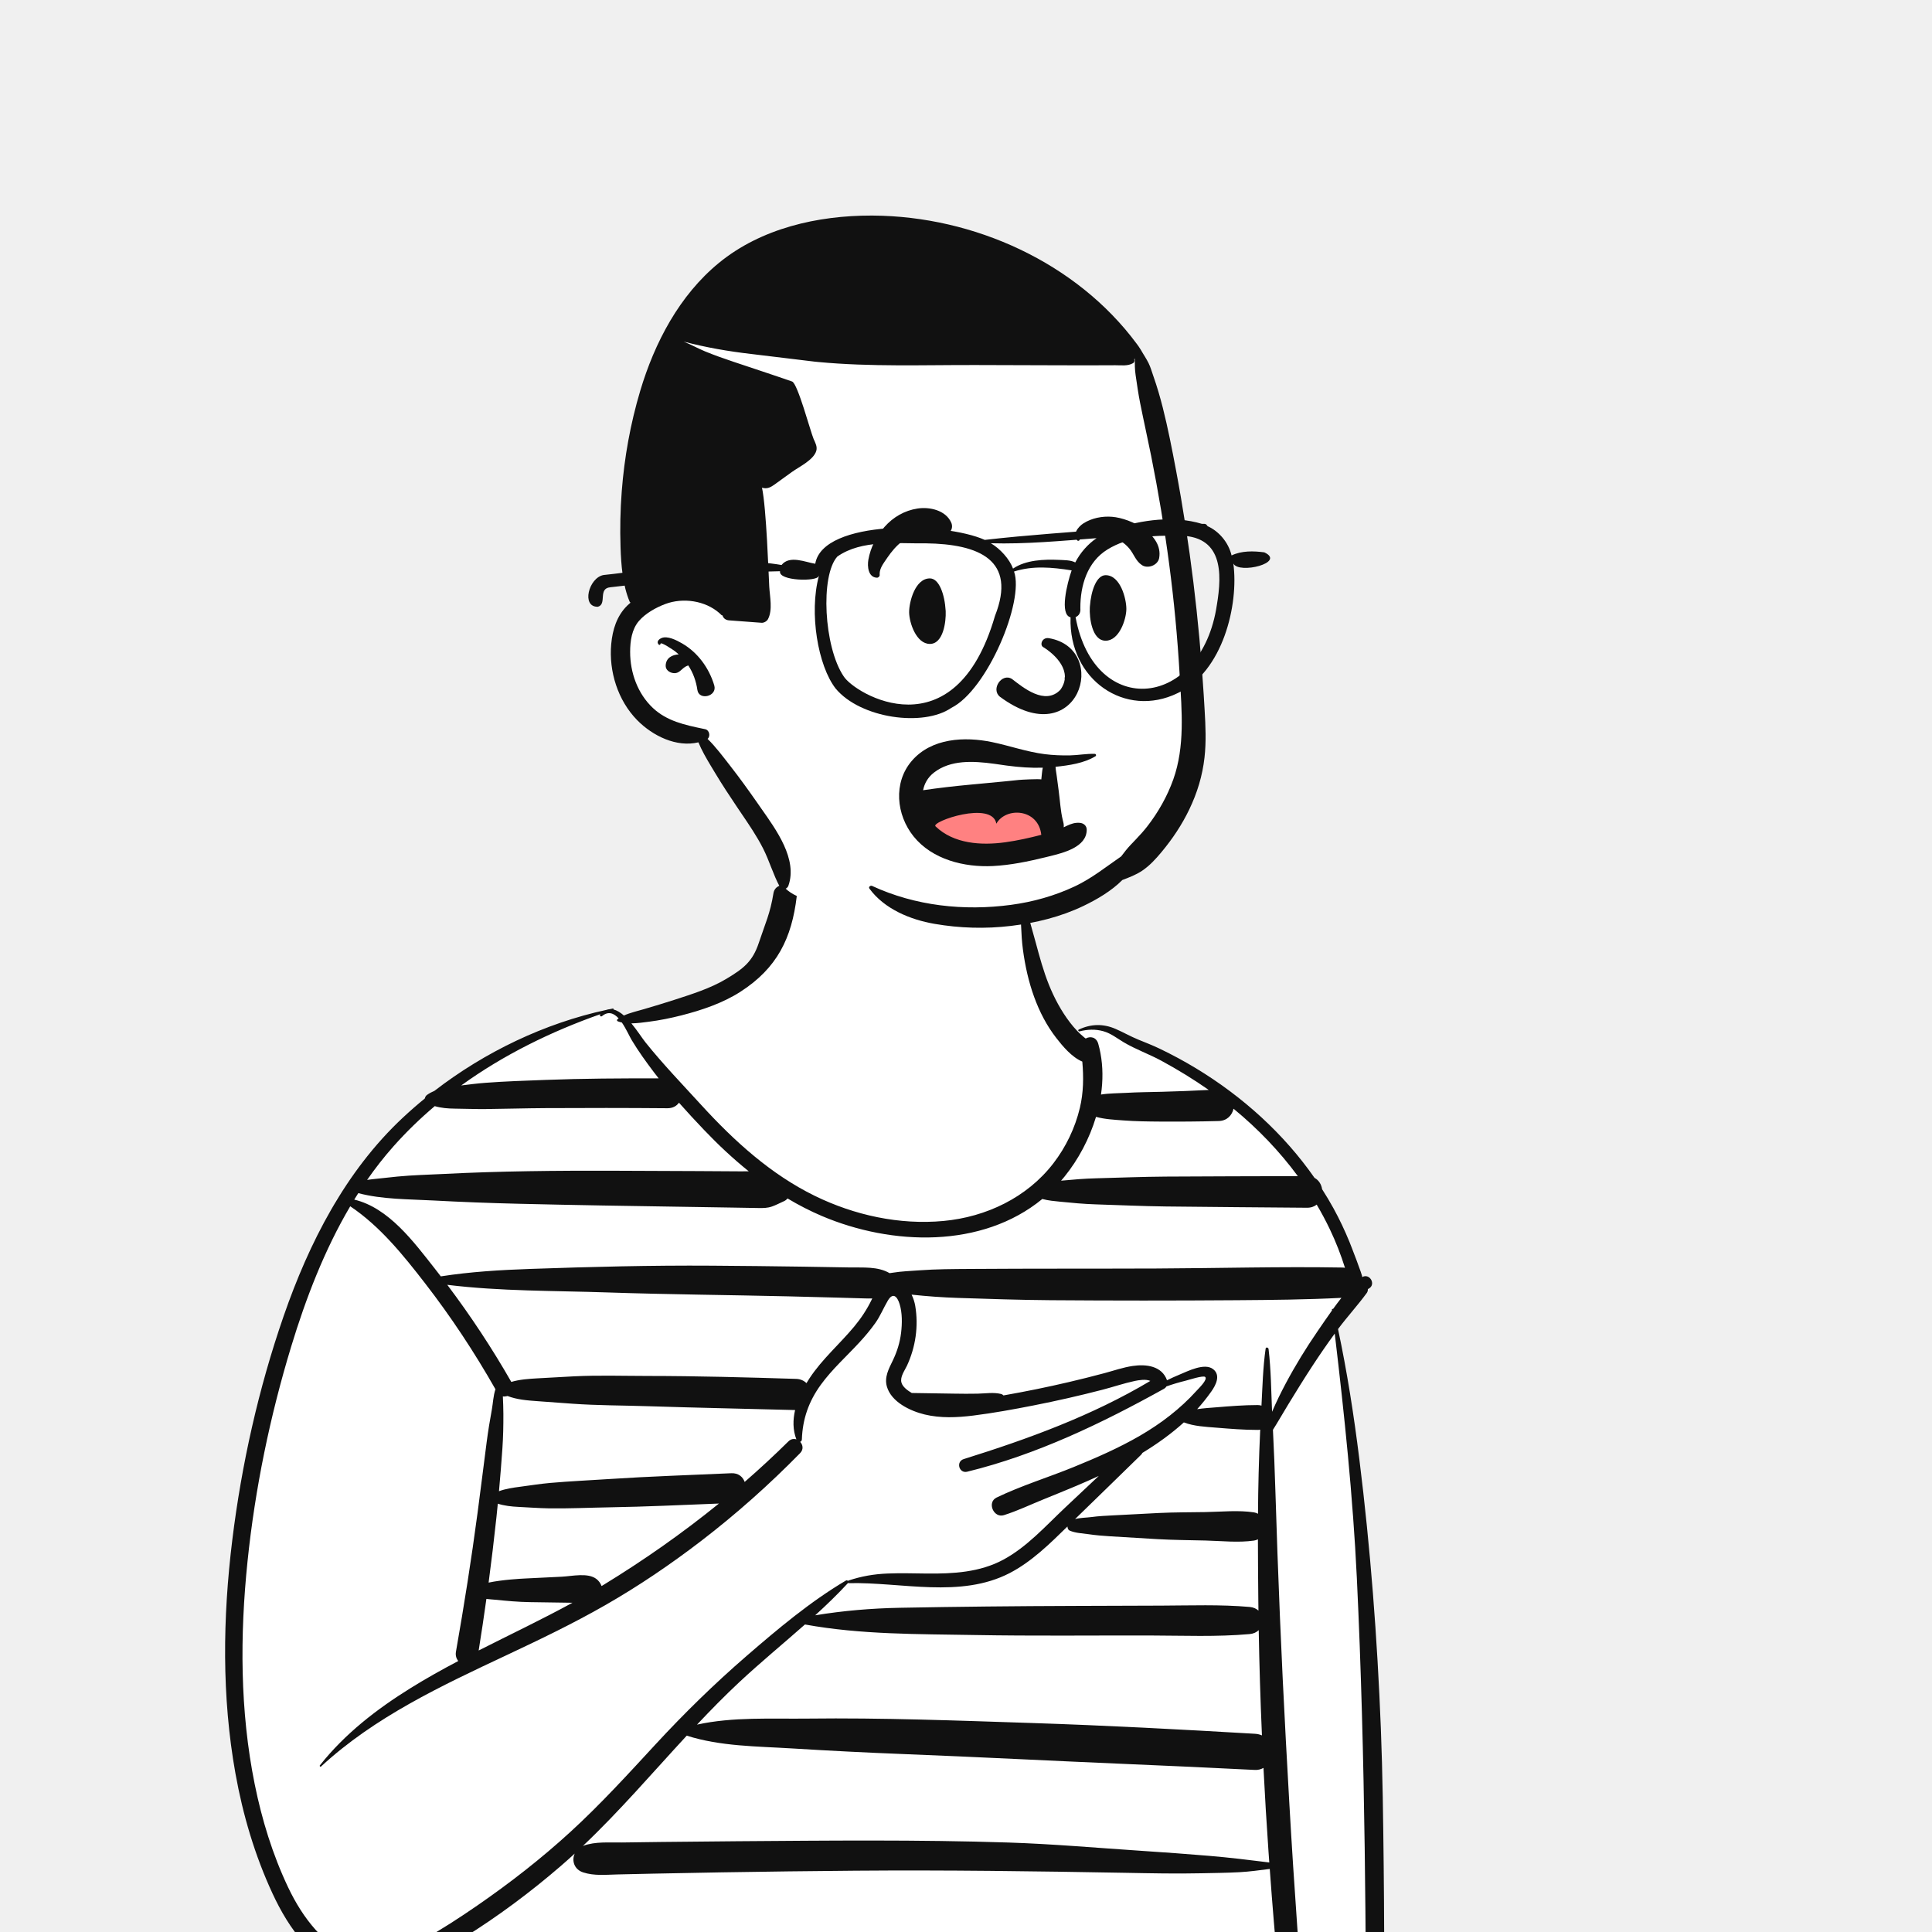
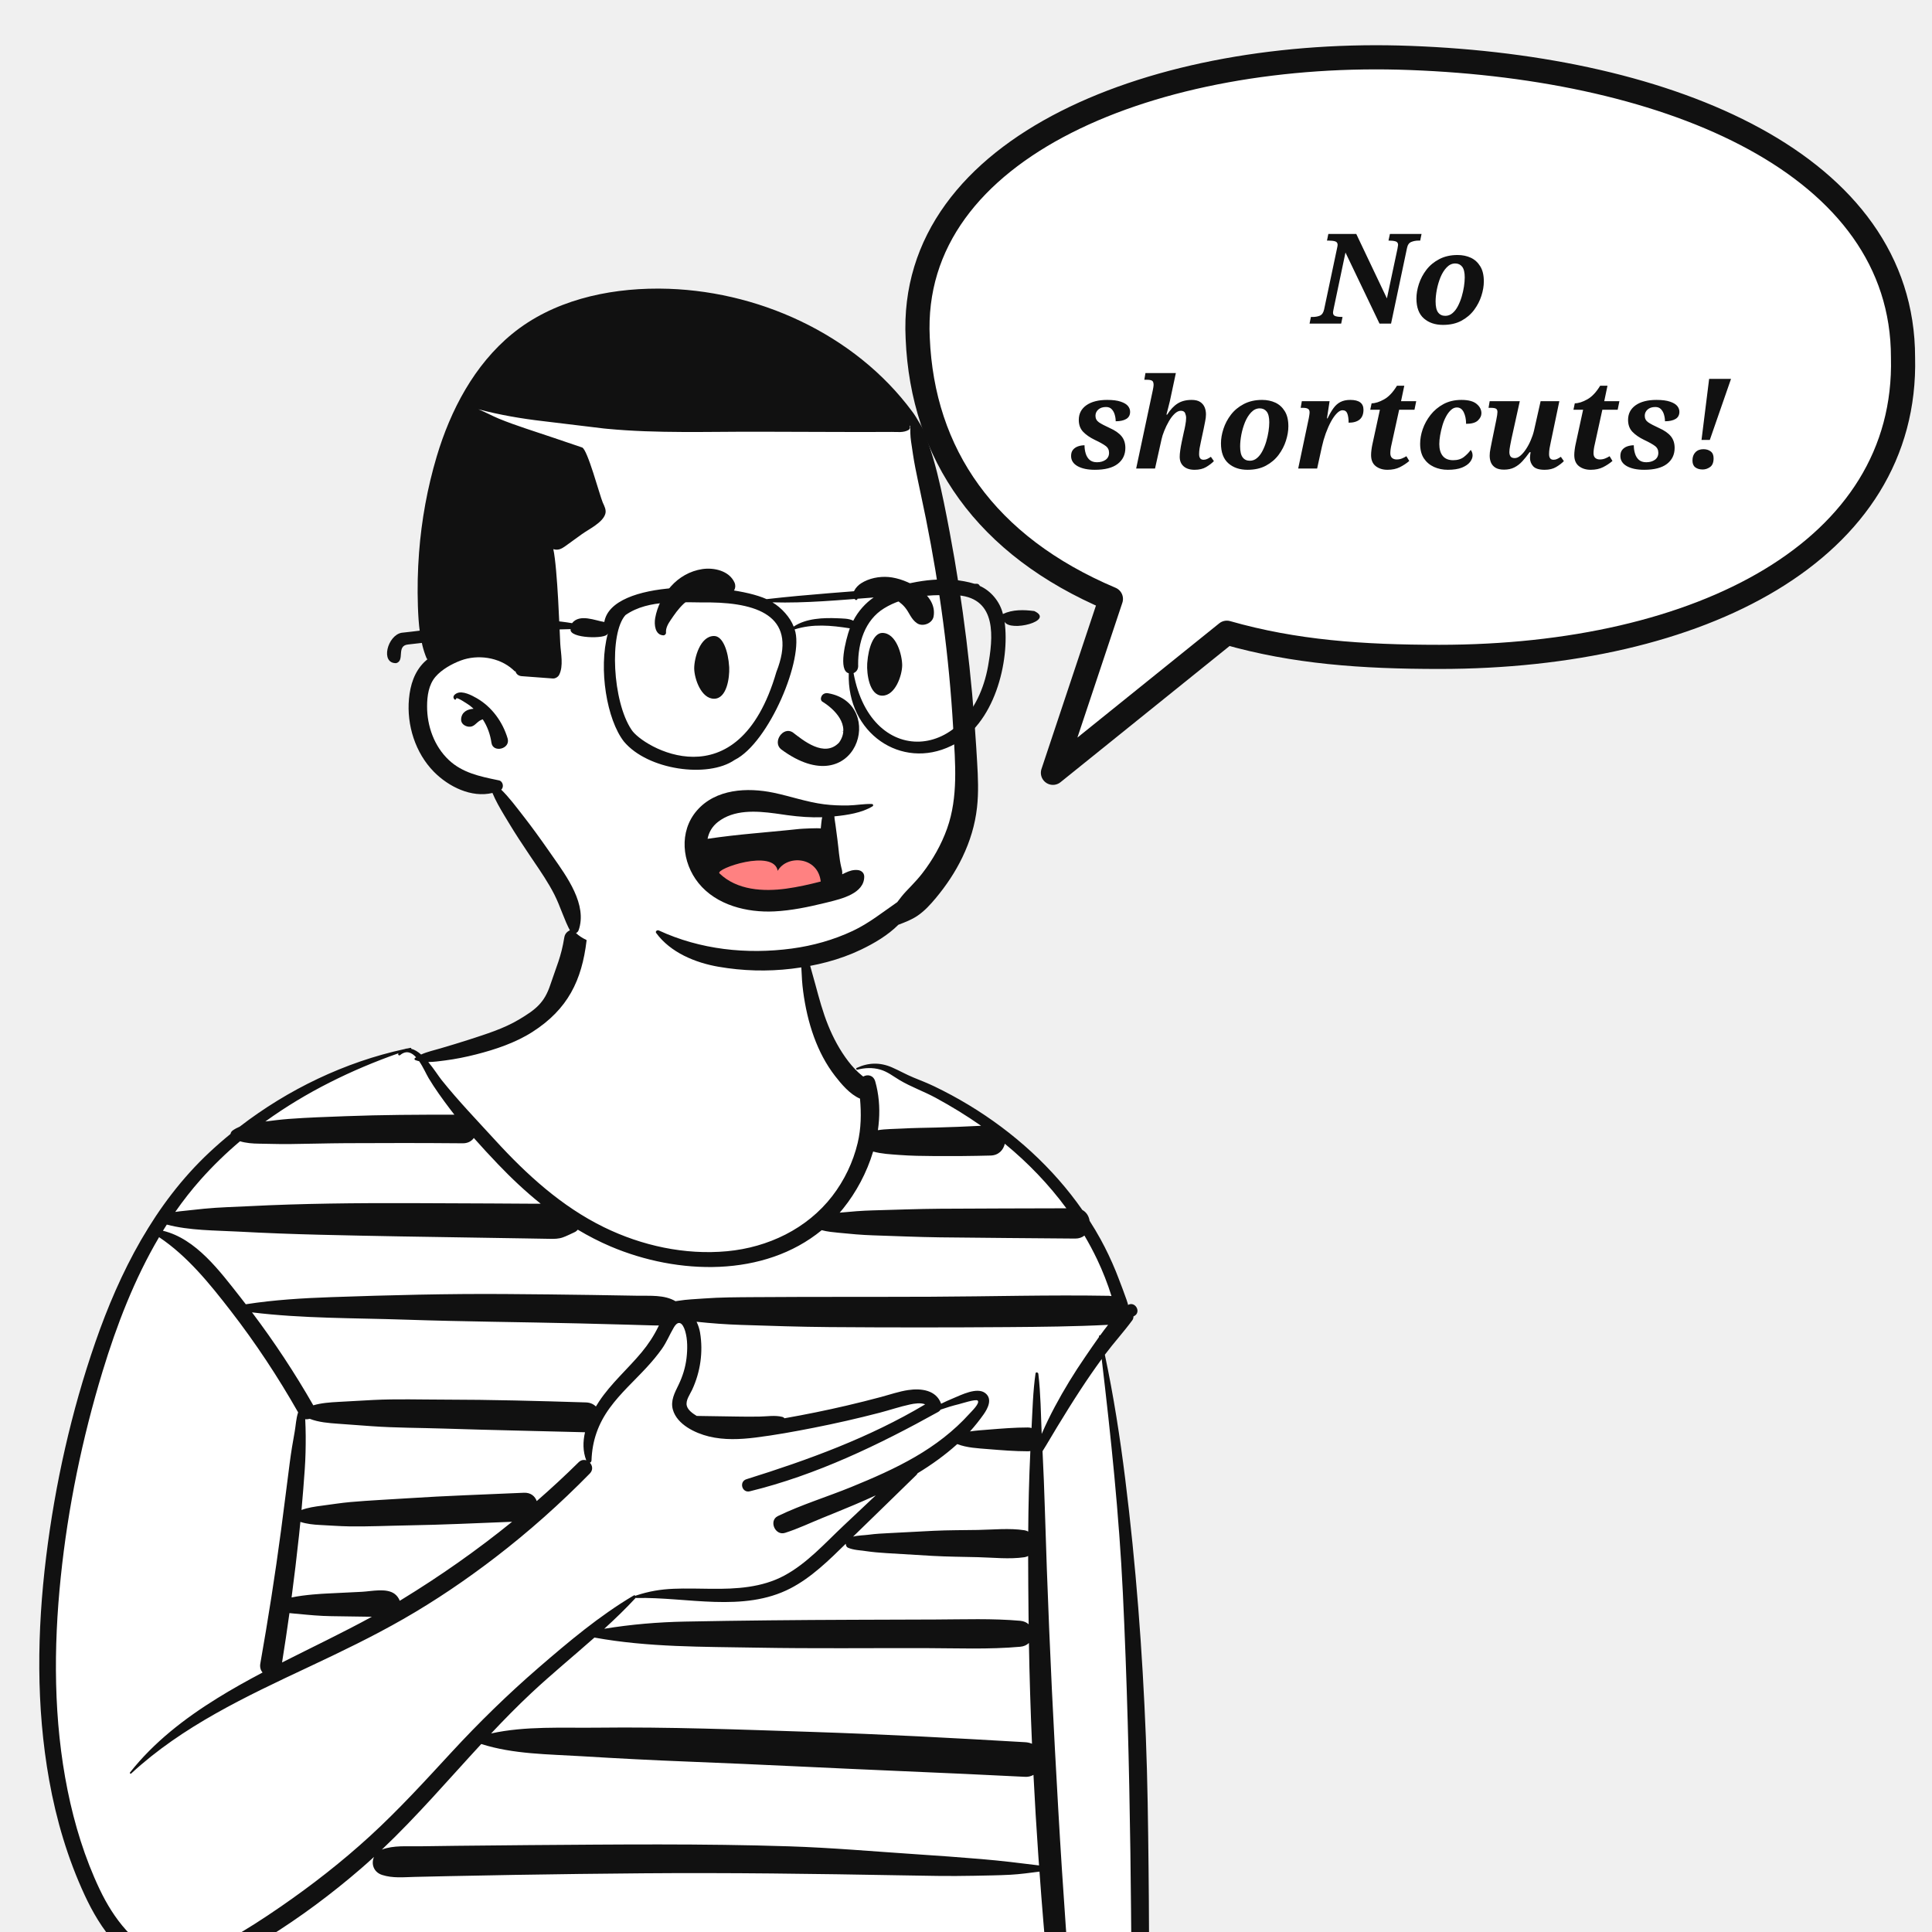
<svg xmlns="http://www.w3.org/2000/svg" viewBox="0 0 400 400">
-   <svg x="10" y="24" width="380" height="376" viewBox="184 210 940 1130" preserveAspectRatio="xMidYMax meet">
+   <svg x="-10" y="40" width="330" height="360" viewBox="184 210 940 1130" preserveAspectRatio="xMidYMax meet">
    <g transform="translate(147, 639)">
      <path d="M749.703 450.342C743.017 429.797 750.981 406.067 745.776 383.919C743.992 375.159 740.601 342.612 737.197 323.581C735.292 312.935 746.685 309.629 748.436 305.38C760.758 267.21 670.871 177.413 665.384 174.105C657.162 169.353 649.887 165.263 641.853 160.408C618.417 152.176 590.313 129.274 569.067 143.984C532.255 89.186 546.818 21.671 526.843 13.647C506.868 5.622 447.88 -10.596 414.156 10.114C393.942 25.07 395.432 50.817 386.209 72.05C380.795 82.045 378.136 96.524 371.833 103.043C350.42 125.192 323.718 129.011 293.865 132.771C291.592 133.057 289.2 126.873 286.99 127.637C236.634 145.041 178.04 150.119 121.012 247.574C112.958 261.511 91.231 283.872 98.496 299.978C50.628 411.288 3.528 661.824 134.873 724.304C139.071 726.989 167.553 712.589 172.194 712.722C179.93 712.945 165.107 731.728 172.194 728.381C224.223 732.329 510.51 722.145 620.248 732.329C695.711 731.764 743.508 744.995 760.933 731.764C753.967 714.931 754.29 696.899 756.492 679.102C772.529 667.168 752.704 583.066 754.382 558.439C769.394 540.443 757.441 472.95 749.703 450.342Z" fill="#ffffff" />
      <path d="M290.922 132.607L290.439 132.917C290.359 132.97 290.281 133.024 290.205 133.081C289.691 133.467 289.772 134.165 290.378 134.399C291.184 134.714 292.031 134.952 292.903 135.14C295.551 138.981 297.62 143.729 299.065 146.135C303.216 153.049 338.849 196.52 344.175 202.106C352.828 211.182 395.441 245.309 396.019 244.628C402.873 248.723 409.975 252.397 417.352 255.532C461.008 274.083 517.003 275.766 554.52 244.95C557.316 245.715 583.84 207.524 587.941 193.844C589.94 194.398 592.417 179.737 591.034 179.961C592.24 171.672 577.713 141.899 576.334 140.475C576.542 140.41 576.749 140.347 576.957 140.288C577.078 140.549 577.355 140.747 577.679 140.663C580.45 139.94 583.258 139.559 586.064 139.616C588.198 139.659 603.433 146.6 604.025 146.884C604.387 147.059 604.752 147.234 605.119 147.411C727 206 745.785 301.216 750 301C748.226 303.248 700.067 371.338 697.478 377.356C696.94 364.344 705.839 711.222 706.461 718.466C706.716 721.453 706.735 728.505 707.156 731.344C704.098 731.511 596.917 724.195 397.616 725.393C333.974 725.776 176.673 732.7 176.673 732.7L176.621 732.267C176.171 728.019 176.563 719.782 176.5 715.549C182.541 712.06 188.47 708.352 194.33 704.708C207.673 696.409 290 621 350.505 553.53C386.374 513.532 431.12 486.614 433.542 483.997C433.589 483.944 433.612 483.884 433.647 483.829C433.773 483.922 433.929 484.011 434.129 483.983C462 480 503.582 488.57 534.196 472.723C547.863 465.648 594.238 417.484 607.906 404.174C608.315 403.775 608.611 403.353 608.818 402.923C617.932 397.37 653.448 369.218 655.961 365.741L656.709 364.694C659.486 360.763 663.66 356.62 658.821 352.844C653.723 348.865 643.951 353.644 638.572 355.935L637.823 356.249C635.206 357.323 632.639 358.492 630.112 359.735C626.921 350.795 619.14 350.61 610.755 351.844C604.777 352.725 598.974 354.77 593.148 356.327C585.751 358.303 578.323 360.163 570.868 361.909C557.443 365.051 541.926 370.798 528.345 373.178C527.986 372.76 527.488 372.432 526.823 372.266C522.173 371.104 517.042 371.994 512.272 372.082C508.186 372.157 504.098 372.165 500.011 372.107L497.559 372.065C488.798 371.886 477.046 367.812 468.287 367.661L467.764 367.339L467.246 367.011C464.986 365.552 462.535 363.601 461.867 361.145C461.784 360.838 470.74 340.227 470.869 323.549C470.942 314.276 467.759 305.6 467 301C465.147 289.77 461 297 455 308C449 319 441 329 435 337C427.266 347.312 419.681 350.427 415.738 356.404C415.07 357.417 414.413 358.462 413.772 359.534C412.23 357.996 399.229 388.623 401.502 394.522C399.919 393.997 336 476 197 535C197.886 529.483 222 384 216 360C210 336 130.65 247.299 122.399 245.33C123.225 243.984 91 266 149 209C207 152 245.649 142.347 274.523 131.757C276.139 131.254 277.748 130.747 279.348 130.233C278.944 130.948 279.861 131.738 280.565 131.157C284.557 127.856 288.022 129.405 290.922 132.607Z" fill="#ffffff" />
      <path d="M725.779 327.152C718.58 337.622 711.966 348.401 705.987 359.613C702.904 365.396 700.028 371.294 697.439 377.312C696.901 364.3 696.783 351.134 695.262 338.25C695.153 337.32 693.602 336.868 693.439 338.002C691.759 349.685 691.482 361.67 690.847 373.478C690.116 373.254 689.308 373.125 688.418 373.125C679.778 373.125 671.268 373.833 662.659 374.531C658.801 374.843 654.765 375.082 650.83 375.697C653.997 372.199 656.947 368.504 659.67 364.65C662.447 360.719 665.621 354.576 660.782 350.8C655.437 346.629 644.955 352.084 639.784 354.205C637.167 355.279 634.6 356.448 632.073 357.691C628.882 348.751 619.101 347.566 610.716 348.8C604.738 349.681 598.935 351.726 593.109 353.283C585.712 355.259 578.284 357.119 570.829 358.865C557.404 362.007 543.887 364.754 530.306 367.134C529.947 366.717 529.449 366.388 528.784 366.222C524.134 365.06 519.003 365.95 514.233 366.038C509.329 366.129 504.424 366.122 499.52 366.021C490.759 365.842 482.007 365.769 473.248 365.617C470.758 364.108 467.601 361.942 466.828 359.101C465.863 355.556 468.877 351.629 470.276 348.611C475.649 337.023 477.528 324.055 475.42 311.435C475.044 309.185 474.27 306.725 473.152 304.42C482.749 305.447 492.221 306.144 501.87 306.459C521.137 307.086 540.403 307.743 559.679 307.886C598.22 308.173 636.762 308.175 675.303 307.893C697.095 307.734 718.837 307.534 740.602 306.421C738.828 308.669 737.103 310.966 735.419 313.298C735.071 313.194 734.616 313.381 734.669 313.813C734.686 313.964 734.704 314.114 734.722 314.264C731.649 318.556 728.691 322.916 725.779 327.152ZM682.924 725.619C673.967 725.334 665.012 725.048 656.056 724.763C638.476 724.204 620.896 723.644 603.317 723.085C568.49 721.976 533.664 720.907 498.832 719.946C464.084 718.988 429.319 717.974 394.561 719.058C359.724 720.145 324.976 722.956 290.204 725.213C270.873 726.466 251.528 727.552 232.161 728.072C213.716 728.566 195.108 727.818 176.692 729.134C176.073 724.581 176.528 720.041 176.461 715.506C182.502 712.017 188.431 708.308 194.291 704.664C215.655 691.376 235.849 676.343 254.897 659.91C257.825 657.384 260.696 654.804 263.538 652.197C261.56 656.519 263.143 662.091 268.812 663.921C275.725 666.151 282.803 665.359 289.983 665.19C297.274 665.019 304.565 664.856 311.857 664.702C326.108 664.4 340.36 664.129 354.612 663.89C382.454 663.424 410.297 663.079 438.141 662.853C494.161 662.401 550.142 663.164 606.153 664.174C621.903 664.459 637.637 664.812 653.387 664.455C661.267 664.277 669.179 664.22 677.05 663.796C683.356 663.455 689.7 662.563 696.005 661.761C696.8 672.742 697.631 683.72 698.557 694.691C699.17 701.935 699.8 709.179 700.422 716.423C700.677 719.41 700.696 722.461 701.117 725.3C695.064 725.632 689.048 725.813 682.924 725.619ZM689.083 415.542C688.863 423.947 688.746 432.358 688.686 440.77C687.959 440.353 687.14 440.049 686.217 439.909C676.422 438.414 665.941 439.548 656.031 439.715C646.452 439.875 636.84 439.821 627.27 440.273C617.681 440.726 608.096 441.267 598.509 441.763C594.011 441.998 589.562 442.199 585.099 442.808C582.041 443.225 578.13 443.195 574.863 444.065C588.568 430.792 602.199 417.441 615.867 404.131C616.276 403.731 616.572 403.309 616.779 402.879C625.893 397.326 634.641 391.076 642.563 383.919C648.846 386.341 655.998 386.647 662.659 387.187C671.27 387.886 679.775 388.593 688.418 388.593C689.002 388.593 689.549 388.536 690.064 388.435C689.641 397.466 689.32 406.497 689.083 415.542ZM333.236 578.828C354.159 585.51 376.828 585.435 398.595 586.773C421.8 588.2 444.97 589.386 468.202 590.291C514.601 592.093 560.97 594.543 607.362 596.492C633.861 597.605 660.354 598.832 686.842 600.166C688.721 600.26 690.513 599.778 692.094 598.896C692.983 616.339 694.025 633.775 695.238 651.2C695.389 653.379 695.557 655.556 695.712 657.736C683.245 656.172 670.873 654.675 658.313 653.615C644.209 652.423 630.112 651.419 615.988 650.482C588.465 648.658 560.898 646.214 533.325 645.324C477.117 643.507 420.785 644.125 364.556 644.525C348.646 644.638 332.737 644.792 316.828 644.984C308.874 645.081 300.92 645.187 292.966 645.302C284.972 645.42 276.381 644.588 268.812 647.378C268.74 647.404 268.679 647.443 268.608 647.47C291.443 625.834 311.9 601.923 333.236 578.828ZM406.788 509.657C441.755 516.023 477.27 515.587 512.714 516.217C548.981 516.863 585.297 516.435 621.57 516.51C642.175 516.553 662.957 517.458 683.488 515.625C685.914 515.408 687.794 514.488 689.135 513.183C689.509 535.019 690.194 556.847 691.139 578.665C689.807 578.099 688.353 577.755 686.842 577.666C640.492 574.939 594.139 572.465 547.732 570.954C501.362 569.443 454.935 567.651 408.54 568.212C385.899 568.486 361.957 567.038 339.627 571.972C348.113 562.955 356.781 554.105 365.848 545.631C379.067 533.278 393.173 521.707 406.788 509.657ZM433.503 483.953C433.55 483.9 433.573 483.841 433.608 483.786C433.734 483.879 433.888 483.943 434.09 483.939C466.822 483.201 503.543 493.527 534.157 477.679C547.824 470.605 559.142 459.424 570.129 448.677C570.135 448.756 570.142 448.836 570.148 448.916C570.22 449.788 570.589 450.838 571.473 451.224C575.084 452.808 579.313 452.912 583.19 453.476C587.649 454.126 592.028 454.506 596.526 454.776C606.443 455.371 616.359 456.001 626.279 456.562C636.177 457.122 646.12 457.168 656.031 457.415C665.969 457.662 676.38 458.865 686.217 457.447C687.12 457.317 687.923 457.033 688.636 456.64C688.651 469.365 688.767 482.089 688.886 494.806C688.906 496.879 688.946 498.951 688.97 501.022C687.642 499.806 685.817 498.955 683.488 498.75C665.247 497.144 646.865 497.858 628.56 497.92C610.585 497.979 592.608 498.039 574.632 498.099C538.335 498.22 502.067 498.574 465.776 499.265C448.128 499.601 430.557 501.086 413.167 503.941C420.208 497.527 427.053 490.924 433.503 483.953ZM149.099 715.318C142.398 717.367 135.746 716.478 129.032 717.882C128.619 717.968 128.238 718.128 127.889 718.339C107.783 709.749 94.381 692.511 85.209 673.195C75.541 652.834 68.877 631.068 64.413 609.004C55.209 563.517 55.193 516.353 59.957 470.335C64.638 425.125 73.906 380.16 87.132 336.681C96.213 306.827 107.786 276.666 123.855 249.445C142.41 261.877 156.8 279.777 170.356 297.273C186.555 318.182 201.153 340.308 214.22 363.298C212.869 367.236 212.659 372.176 212.011 375.696C210.762 382.484 209.634 389.357 208.747 396.203C206.852 410.836 205.034 425.477 203.097 440.104C199.266 469.028 194.692 497.873 189.639 526.607C189.23 528.937 189.884 530.905 191.087 532.382C181.065 537.664 171.174 543.181 161.537 549.161C140.35 562.308 120.549 577.623 105.003 597.265C104.599 597.775 105.232 598.457 105.732 597.995C139.07 567.191 180.488 547.851 221.153 528.738C241.934 518.97 262.613 509.045 282.551 497.625C303.401 485.685 323.285 472.191 342.343 457.567C364.105 440.869 384.59 422.613 403.793 403.027C406.055 400.718 405.507 397.828 403.805 396.002C404.38 395.824 404.844 395.324 404.874 394.49C405.335 381.699 409.176 370.802 416.696 360.45C423.672 350.845 432.563 342.93 440.583 334.24C444.147 330.378 447.553 326.355 450.594 322.063C453.725 317.646 455.632 312.77 458.357 308.155C461.54 302.762 464.248 305.517 465.723 310.399C467.396 315.933 467.292 322.412 466.62 328.101C465.909 334.121 464.076 339.99 461.436 345.431C458.956 350.542 456.097 355.741 457.766 361.599C460.509 371.226 472.269 376.801 481.178 378.969C491.098 381.383 501.475 380.914 511.52 379.662C524.1 378.093 536.62 375.797 549.055 373.355C563.456 370.528 577.772 367.265 591.976 363.578C598.653 361.845 605.283 359.566 612.025 358.131C614.429 357.62 618.878 356.852 621.703 358.105C585.388 379.753 545.797 394.175 505.586 406.742C500.59 408.302 502.639 415.847 507.752 414.597C550.951 404.035 591.593 384.432 630.272 362.962C630.864 362.632 631.366 362.123 631.735 361.521C635.626 360.152 639.582 358.963 643.616 357.982C645.419 357.544 654.693 354.484 655.852 355.66C657.495 357.325 651.81 362.732 650.39 364.304C640.282 375.501 628.259 384.64 615.245 392.195C602.044 399.857 587.998 405.966 573.886 411.731C558.078 418.189 541.369 423.265 526.003 430.688C519.899 433.637 524.182 443.654 530.613 441.623C538.901 439.004 546.954 435.155 555.008 431.885C561.85 429.109 568.693 426.334 575.496 423.463C580.239 421.461 584.95 419.392 589.615 417.23C582.627 423.806 575.638 430.382 568.651 436.961C556.551 448.353 545.054 461.33 530.262 469.32C515.648 477.214 498.976 478.132 482.709 477.962C474.542 477.876 466.411 477.617 458.244 477.946C449.649 478.292 442.016 479.613 433.871 482.318C433.721 482.368 433.612 482.458 433.52 482.56C433.235 482.213 432.752 482.039 432.253 482.334C410.12 495.42 389.945 512.396 370.542 529.174C350.544 546.467 331.727 564.856 313.798 584.281C296.637 602.872 279.613 621.535 260.939 638.641C242.706 655.343 223.221 670.509 202.875 684.545C191.789 692.193 180.429 699.558 168.675 706.142C162.394 709.66 156.015 713.204 149.099 715.318ZM150.96 211.92C158.886 203.017 167.417 194.765 176.444 187.131C180.427 188.31 184.608 188.64 188.821 188.683C195.25 188.747 201.693 189.015 208.122 188.949C220.501 188.822 232.875 188.431 245.257 188.364C270.574 188.226 295.899 188.219 321.216 188.439C324.533 188.468 326.926 187.05 328.403 184.99C333.528 190.8 338.81 196.476 344.136 202.062C352.789 211.138 362.014 219.797 371.834 227.688C369.922 227.701 368.011 227.718 366.11 227.705C357.353 227.646 348.595 227.591 339.839 227.544C322.266 227.447 304.693 227.375 287.12 227.328C252.184 227.236 217.139 227.527 182.248 229.316C172.564 229.812 162.804 230.013 153.154 230.957C147.92 231.469 142.692 232.066 137.463 232.623C136.393 232.737 135.367 232.88 134.36 233.041C139.481 225.683 144.997 218.617 150.96 211.92ZM290.883 132.563C290.647 132.723 290.392 132.866 290.166 133.037C289.652 133.423 289.733 134.121 290.339 134.355C291.145 134.67 291.992 134.908 292.864 135.096C295.512 138.937 297.581 143.685 299.026 146.091C303.177 153.005 307.95 159.591 312.806 166.021C313.782 167.312 314.777 168.589 315.776 169.863C292.261 169.807 268.758 169.927 245.257 170.816C232.884 171.285 220.469 171.678 208.122 172.606C203.045 172.988 197.971 173.629 192.91 174.263C219.25 155.223 248.872 140.684 279.559 129.89C279.517 129.937 279.474 129.972 279.432 130.019C278.756 130.769 279.765 131.741 280.526 131.113C284.518 127.812 287.983 129.361 290.883 132.563ZM409.699 356.36C409.031 357.373 408.374 358.418 407.733 359.49C406.191 357.952 404.037 356.924 401.262 356.838C370.457 355.877 339.667 355.037 308.845 355.016C293.645 355.006 278.307 354.494 263.126 355.246C255.503 355.624 247.883 356.074 240.264 356.506C234.937 356.808 229.278 357.184 224.076 358.726C212.087 337.756 198.778 317.595 184.244 298.318C217.22 302.363 250.761 301.932 283.924 303.055C321.497 304.328 359.091 304.602 396.677 305.492C406.987 305.736 417.297 306.004 427.605 306.292C432.925 306.441 438.246 306.595 443.567 306.756C445.23 306.806 446.951 306.852 448.674 306.807C448.544 307.076 448.412 307.345 448.283 307.611C445.382 313.603 441.734 319.118 437.483 324.236C428.445 335.118 417.528 344.492 409.699 356.36ZM369.286 420.955C368.145 417.783 365.365 415.343 360.936 415.545C335.696 416.691 310.409 417.486 285.198 419.147C272.917 419.957 260.586 420.502 248.325 421.576C242.001 422.131 235.688 423.162 229.391 423.982C225.074 424.545 220.554 425.198 216.413 426.732C217.216 417.867 217.924 408.995 218.539 400.11C219.032 392.972 219.182 385.769 219.144 378.613C219.125 374.991 219.002 371.348 218.827 367.727C219.199 367.802 219.572 367.839 219.938 367.794C220.584 367.714 221.187 367.638 221.747 367.488C227.55 369.759 234.118 370.26 240.264 370.699C247.554 371.218 254.842 371.771 262.132 372.291C277.643 373.398 293.3 373.326 308.845 373.833C339.446 374.83 370.053 375.41 400.66 376.229C399.24 382.322 399.19 388.579 401.463 394.478C399.88 393.953 398.057 394.197 396.501 395.734C387.685 404.443 378.606 412.843 369.286 420.955ZM280.252 485.74C279.629 484.017 278.453 482.434 277.061 481.361C271.709 477.237 261.939 479.611 255.515 479.925C247.91 480.298 240.304 480.67 232.699 481.042C230.391 481.154 218.611 481.755 209.959 483.599C211.747 470.098 213.369 456.575 214.819 443.027C215.123 440.183 215.405 437.338 215.684 434.493C219.76 435.804 224.19 436.285 228.394 436.485C234.694 436.785 241.023 437.293 247.329 437.392C259.928 437.59 272.597 436.968 285.198 436.758C307.89 436.381 330.585 435.298 353.267 434.403C330.494 452.888 306.431 469.754 281.331 485.096C280.973 485.315 280.61 485.523 280.252 485.74ZM208.58 493.752C210.497 494.007 212.398 494.09 213.852 494.238C221.152 494.974 228.338 495.642 235.675 495.749C242.95 495.855 250.224 495.961 257.499 496.068C259.046 496.089 260.593 496.113 262.14 496.135C242.984 506.599 223.24 515.971 203.775 525.839C205.49 515.159 207.091 504.463 208.58 493.752ZM417.313 255.488C460.969 274.039 516.964 275.722 554.481 244.906C558.209 245.926 562.332 246.265 565.624 246.595C573.02 247.338 580.348 248.021 587.78 248.254C602.265 248.706 616.763 249.383 631.254 249.562C660.569 249.924 689.886 250.093 719.202 250.354C721.697 250.377 723.693 249.617 725.207 248.396C728.176 253.429 730.938 258.589 733.459 263.88C737.136 271.597 740.252 279.572 742.811 287.726C742.263 287.631 741.693 287.565 741.083 287.554C702.556 286.888 664 287.996 625.466 288.157C586.923 288.318 548.385 288.153 509.843 288.427C499.177 288.504 488.59 288.506 477.951 289.297C472.414 289.709 466.811 289.889 461.327 290.783C460.714 290.882 460.09 290.97 459.461 291.058C452.112 286.763 442.989 287.66 434.589 287.502C424.944 287.32 415.3 287.158 405.656 287.015C386.7 286.734 367.742 286.529 348.784 286.399C311.159 286.141 273.626 287.102 236.025 288.413C217.317 289.064 198.68 290.171 180.213 293.05C178.973 291.445 177.745 289.832 176.489 288.24C163.404 271.656 147.892 250.425 126.36 245.286C127.186 243.94 128.024 242.602 128.875 241.273C143.793 245.207 160.25 245.008 175.492 245.832C193.061 246.781 210.593 247.437 228.183 247.869C263.148 248.728 298.106 249.267 333.078 249.798C342.784 249.946 352.49 250.101 362.196 250.263C367.431 250.35 372.667 250.451 377.903 250.531C380.828 250.576 383.443 250.568 386.23 249.597C388.811 248.698 391.327 247.349 393.823 246.232C394.694 245.842 395.402 245.265 395.98 244.584C402.834 248.679 409.936 252.353 417.313 255.488ZM587.902 193.8C593.393 195.324 599.06 195.577 604.865 196.015C612.485 196.592 620.087 196.689 627.727 196.738C639.908 196.816 652.092 196.732 664.269 196.396C669.5 196.252 672.556 192.751 673.463 188.741C673.589 188.843 673.719 188.943 673.845 189.047C688.666 201.258 702.095 215.224 713.475 230.683C686.069 230.769 658.66 230.787 631.254 230.971C616.765 231.069 602.265 231.664 587.78 232.037C580.674 232.219 573.672 232.808 566.596 233.48C566.456 233.494 566.308 233.506 566.165 233.519C566.915 232.654 567.659 231.777 568.386 230.875C576.844 220.394 583.801 207.48 587.902 193.8ZM766.089 743.991C768.507 737.338 767.568 730.203 767.431 723.207C767.291 716.029 767.214 708.855 767.19 701.676C767.143 687.643 767.048 673.611 766.893 659.578C766.579 631.19 766.251 602.78 765.134 574.41C762.926 518.324 758.673 462.375 751.731 406.666C748.357 379.582 744.169 352.56 738.486 325.859C738.566 325.752 738.644 325.642 738.724 325.534C744.383 317.972 750.819 310.982 756.379 303.369C756.872 302.693 757.078 301.827 757.073 300.952C757.276 300.853 757.48 300.749 757.687 300.631C762.299 298.005 758.134 290.846 753.523 293.507C754.055 293.201 746.397 273.547 745.586 271.568C742.671 264.46 739.393 257.51 735.697 250.774C733.467 246.711 731.08 242.733 728.58 238.828C728.143 235.912 726.568 233.209 723.862 231.763C719.114 224.961 713.985 218.423 708.518 212.194C686.137 186.694 658.182 166.109 627.641 151.446C623.228 149.328 618.684 147.562 614.156 145.713C609.336 143.742 604.866 141.166 600.116 139.097C592.387 135.732 584.756 135.925 577.164 139.488C576.515 139.793 576.98 140.791 577.64 140.619C582.528 139.345 587.535 139.131 592.435 140.515C597.236 141.871 600.886 144.867 605.08 147.367C612.55 151.822 620.901 154.726 628.558 158.884C638.683 164.386 648.578 170.427 658.043 177.059C648.236 177.578 638.422 177.953 628.605 178.213C621.314 178.407 614.026 178.44 606.745 178.864C601.563 179.165 596.174 179.08 590.995 179.917C592.244 171.332 592.246 162.67 590.685 154.307C590.685 154.304 590.684 154.301 590.684 154.298C590.307 152.283 589.85 150.283 589.288 148.306C588.091 144.099 584.256 143.468 581.472 145.06C581.196 144.857 580.918 144.657 580.651 144.44C577.316 141.732 574.314 138.492 571.703 135.087C566.28 128.012 561.897 119.822 558.578 111.567C555.216 103.207 552.834 94.46 550.501 85.769C549.331 81.412 548.065 77.078 546.873 72.724C545.837 68.939 545.083 64.758 543.18 61.309C542.823 60.663 541.749 60.785 541.578 61.519C540.57 65.839 541.103 70.766 541.288 75.171C541.492 80.06 541.773 84.904 542.424 89.756C543.773 99.824 545.949 109.721 549.436 119.281C552.779 128.449 557.191 137.004 563.183 144.728C567.164 149.859 572.818 156.651 579.367 159.418C580.223 169.05 580.125 178.692 577.85 188.228C574.874 200.71 569.175 212.575 561.345 222.74C544.927 244.054 519.527 256.097 493.028 258.579C465.612 261.146 437.556 255.015 412.921 242.957C385.52 229.545 362.789 208.853 342.372 186.519C330.602 173.645 318.398 160.978 307.49 147.357C305.557 144.943 302.463 140.042 298.793 135.627C302.528 135.593 306.361 135.034 309.667 134.61C316.507 133.732 323.192 132.373 329.876 130.673C342.373 127.495 355.551 123.073 366.471 116.078C389.578 101.275 398.598 82.498 401.679 56.629C402.653 48.451 388.512 46.465 387.195 54.668C385.172 67.278 382.111 73.414 378.086 85.527C374.215 97.17 368.608 101.507 357.891 107.925C347.83 113.951 336.396 117.451 325.312 121.068C319.17 123.072 312.955 124.9 306.761 126.742C302.818 127.915 298.137 128.938 294.137 130.749C292.05 128.918 289.873 127.537 287.681 127.014C287.842 126.743 287.633 126.322 287.229 126.402C286.585 126.531 285.943 126.673 285.299 126.806C284.652 126.852 284.008 126.98 283.365 127.212C244.759 135.572 207.685 153.375 176.247 177.627C174.662 178.288 173.129 179.099 171.67 180.124C170.919 180.651 170.421 181.488 170.278 182.355C165.552 186.213 160.966 190.217 156.535 194.361C120.849 227.738 98.238 272.138 82.409 317.806C66.816 362.797 56.261 409.976 50.457 457.213C44.54 505.363 43.858 554.513 52.44 602.391C57.048 628.099 64.508 653.363 75.519 677.075C85.407 698.371 101.502 722.631 126.782 725.224C126.863 725.305 126.939 725.39 127.03 725.466C136.949 733.634 151.717 727.993 162.087 723.113C163.731 722.339 165.362 721.525 166.986 720.691C166.128 723.994 165.741 727.452 165.562 730.693C165.189 737.424 174.68 737.806 176.477 732.22C191.862 734.925 207.749 734.963 223.31 734.877C240.697 734.781 258.078 734.179 275.445 733.361C309.903 731.736 344.32 729.252 378.801 728.123C448.619 725.837 518.628 730.722 588.39 733.182C607.96 733.873 627.53 734.562 647.1 735.253C667.095 735.958 687.07 736.093 706.904 738.797C714.197 739.791 716.991 732.644 714.934 728.191C715.447 725.2 714.936 721.921 714.655 718.398C714.131 711.815 713.636 705.23 713.172 698.642C712.266 685.798 711.391 672.949 710.561 660.099C708.879 634.06 707.432 608.002 706.024 581.947C703.225 530.142 701.082 478.298 699.506 426.442C699.121 413.802 698.619 401.158 697.985 388.527C698.74 387.33 699.493 386.131 700.221 384.918C702.645 380.875 705.022 376.806 707.477 372.781C712.402 364.713 717.357 356.698 722.535 348.789C727.007 341.959 731.62 335.234 736.44 328.648C742.424 379.181 747.743 429.765 750.185 480.622C752.874 536.636 754.301 592.736 755.077 648.807C755.294 664.472 755.44 680.138 755.607 695.803C755.694 703.961 755.781 712.113 755.714 720.271C755.649 728.072 754.47 736.607 757.238 743.991C758.852 748.297 764.496 748.373 766.089 743.991Z" fill="#111111" />
    </g>
    <g transform="translate(0 30)">
      <g transform="translate(342, 190)">
        <g transform="translate(40 -10)">
          <path d="M242.041 75.26C298.821 75.26 357.551 119.272 378.365 147.357C402.431 179.832 421.416 335.729 412.51 388.628C403.604 441.527 359.365 499.184 282.566 499.184C205.768 499.184 159.03 489.724 157.156 475.984C155.282 462.245 106.502 385.765 106.502 385.765C106.502 385.765 56.612 371.733 56.417 338.214C56.222 304.695 83.152 292.5 83.152 292.5C83.152 292.5 73.55 160.221 97.732 125.782C121.914 91.343 185.26 75.26 242.041 75.26Z" fill="#ffffff" />
          <path d="M213.132 62.001L214.144 62.005C276.969 62.411 340.864 91.32 378.241 141.82L379.365 143.357C379.426 143.437 380.545 145.102 380.809 145.576C382.358 148.356 384.183 150.958 385.583 153.785C386.765 156.185 387.551 158.866 388.42 161.422L388.683 162.185C390.914 168.565 392.793 175.005 394.454 181.555C397.673 194.305 400.183 207.255 402.624 220.175C411.345 266.439 417.047 313.365 419.92 360.351L420.487 369.798C421.067 379.597 421.505 389.438 420.404 399.205C419.133 410.575 415.864 421.245 410.914 431.545C406.353 441.045 400.473 449.845 393.744 457.935C390.144 462.265 386.324 466.475 381.624 469.644C377.883 472.165 373.513 473.825 369.303 475.425C362.454 482.265 353.664 487.435 345.074 491.565C330.914 498.355 315.564 502.105 300.034 503.985C284.154 505.894 268.114 505.435 252.364 502.705C237.314 500.105 221.183 493.455 211.914 480.785C211.114 479.695 212.603 478.665 213.583 479.115C240.484 491.565 270.713 494.815 300.034 490.885C313.713 489.055 327.173 485.275 339.664 479.405C350.204 474.455 359.093 467.255 368.553 460.735C370.394 458.285 372.253 455.875 374.374 453.635L377.683 450.165C380.156 447.559 382.585 444.917 384.793 442.065C391.614 433.275 397.263 423.305 400.994 412.815C408.25 392.396 406.288 370.23 405.005 348.95L404.894 347.075C403.574 324.315 401.423 301.635 398.444 279.035C395.463 256.405 391.673 233.865 387.194 211.485C384.984 200.455 382.503 189.495 380.314 178.465C379.183 172.775 378.394 167.005 377.534 161.255C377.013 157.755 377.023 154.385 377.013 150.965C376.914 151.125 376.793 151.275 376.673 151.425C377.034 152.275 376.784 153.365 375.904 153.865C372.574 155.765 368.734 155.125 364.984 155.135C361.003 155.155 357.023 155.165 353.043 155.175C348.898 155.19 344.753 155.19 340.608 155.184L328.173 155.155L278.433 155.005C245.859 154.907 212.732 156.203 180.262 153.132L177.783 152.887C175.232 152.593 146.437 149.072 138.651 148.163L138.414 148.135C124.183 146.495 110.154 144.065 96.324 140.425C100.843 142.235 105.194 144.675 109.673 146.525C115.454 148.905 121.383 150.985 127.314 152.975C139.484 157.065 151.673 161.035 163.793 165.255C167.268 166.463 175.164 196.231 177.155 200.94L177.213 201.075C178.223 203.345 179.614 205.835 178.843 208.415C177.144 214.115 168.133 218.335 163.664 221.555L159.069 224.871L153.059 229.219C150.594 230.985 148.318 232.336 145.093 231.325C145.083 231.315 145.074 231.315 145.064 231.315C147.824 244.125 149.164 285.555 149.574 292.825C149.933 299.155 151.793 307.265 148.833 313.035C148.133 314.405 146.314 315.485 144.763 315.375C138.003 314.865 131.244 314.365 124.484 313.865C122.673 313.725 121.023 312.695 120.523 310.855L120.503 310.755C120.284 310.815 120.034 310.775 119.824 310.555C119.454 310.185 119.074 309.825 118.683 309.475C109.784 301.535 95.864 299.575 84.883 303.705C79.124 305.865 72.574 309.505 68.513 314.225C64.003 319.465 63.034 326.785 63.023 333.475C63.003 346.375 67.664 359.435 77.173 368.385C85.911 376.601 97.186 378.992 108.529 381.343L109.744 381.595C112.333 382.135 113.154 385.995 111.204 387.615C116.394 392.695 120.874 398.755 125.244 404.345C131.047 411.761 136.596 419.471 141.995 427.198L144.601 430.935C153.888 444.189 167.331 462.445 161.484 479.015C160.704 481.245 157.444 482.045 156.173 479.705C152.003 472.005 149.673 463.525 145.713 455.735C141.824 448.095 136.984 441.015 132.183 433.935L129.414 429.832C124.804 422.98 120.237 416.053 116.003 408.995L113.055 404.108C110.286 399.493 107.544 394.724 105.503 389.765C91.853 393.055 77.013 385.735 67.423 375.985C55.364 363.705 49.694 345.615 51.253 328.605C52.074 319.705 54.704 311.095 61.223 304.695C61.883 304.055 62.574 303.445 63.284 302.835C63.034 302.705 62.824 302.505 62.723 302.265C58.353 291.885 57.423 279.515 57.053 268.335C56.664 256.775 56.914 245.185 57.793 233.645C59.404 212.485 63.223 191.435 69.284 171.095C78.253 141.035 93.664 111.605 118.284 91.435C144.538 69.922 179.712 61.945 213.132 62.001ZM82.445 324.925C86.152 323.242 91.936 326.24 95.237 328.149L95.454 328.275C105.204 333.945 112.145 343.605 115.354 354.305C117.414 361.205 105.844 363.955 104.864 357.195C104.065 351.685 102.224 346.525 99.195 341.915C98.474 342.155 97.773 342.465 97.144 342.865C94.734 344.425 93.334 347.105 89.984 346.705C87.504 346.415 84.963 344.695 85.133 341.855C85.404 337.165 89.183 335.295 93.234 335.055C92.656 334.538 92.073 334.026 91.476 333.532L90.822 333.007C90.081 332.471 82.156 327.006 81.928 328.412L81.924 328.495C81.933 329.055 81.183 329.375 80.803 328.955C79.273 327.315 80.695 325.725 82.445 324.925Z" fill="#111111" />
        </g>
      </g>
      <g transform="translate(531, 366)">
        <g transform="translate(0 0)">
          <path d="M93.832 224.758C101.834 208.758 175.223 215.949 175.223 215.949L181.422 266.807C181.422 266.807 146.012 278.19 124.933 275.805C103.854 273.42 85.83 240.758 93.832 224.758Z" fill="white" />
          <path d="M99.003 251.471C96.468 246.047 148.934 231.256 165.178 241.364C181.422 251.471 176.343 265.256 176.343 265.256C176.343 265.256 108.02 280.84 99.003 251.471Z" fill="#FF8181" />
          <path d="M89.281 215.29C101.527 201.06 122.152 200.069 139.237 203.627C150.201 205.911 160.876 209.715 172.012 211.125C177.213 211.784 182.47 211.981 187.709 211.884C192.855 211.789 198.009 210.752 203.137 210.945C203.925 210.974 204.223 212.009 203.54 212.43C196.505 216.751 187.028 218.137 178.718 218.982C178.744 219.597 178.781 220.197 178.866 220.706C179.093 222.063 179.3 223.411 179.467 224.777C179.844 227.858 180.266 230.929 180.687 234.004C181.517 240.055 181.778 246.298 183.237 252.245L183.492 253.234C183.83 254.484 183.907 255.611 183.794 256.627L184.132 256.474L185.2 255.957L185.9 255.626C188.454 254.442 190.89 253.58 193.893 253.868C196.179 254.086 198.098 255.645 198.112 258.086C198.169 269.041 183.405 272.564 174.96 274.661L172.483 275.271C161.734 277.893 150.759 280.191 139.703 280.741C121.961 281.622 102.024 276.728 90.418 262.337C79.589 248.91 77.604 228.858 89.281 215.29ZM169.852 261.318C167.99 244.824 147.722 243.917 141.891 254.377C139.304 239.798 101.028 253.117 104.021 256.015C115.365 267.001 132.58 267.99 147.379 265.958C154.916 264.923 162.459 263.238 169.852 261.318ZM147.358 218.088L142.262 217.355L140.255 217.078C127.623 215.387 113.416 214.513 103.03 222.612C99.238 225.568 97.104 229.424 96.307 233.566C106.135 232.109 115.998 230.998 125.891 230.073L128.59 229.825C134.78 229.267 140.967 228.679 147.151 228.062L151.546 227.617L155.939 227.161C157.485 226.999 167.904 226.466 169.863 226.824C170.072 225.064 170.345 221.255 170.787 219.542C163.385 219.793 156.015 219.243 148.656 218.265L147.358 218.088ZM170.814 144.367C178.366 148.957 189.872 159.66 181.748 171.04C172.186 181.073 158.419 169.569 151.634 164.366C145.344 160.334 138.276 170.705 144.112 175.413C193.136 211.708 213.031 145.567 174.634 138.97C170.406 138.243 168.836 142.947 170.814 144.367ZM184.328 163.704L184.691 163.507L184.814 163.432C185.026 163.295 184.891 163.31 184.408 163.477L184.046 163.607V163.863C184.139 163.806 184.238 163.763 184.328 163.704ZM87.618 122.924L87.616 122.699C87.63 116.322 91.344 101.762 100.524 101.762C106.259 101.762 109.741 111.671 110.344 121.886L110.365 122.302C110.631 128.653 108.888 142.534 100.524 142.534C92.072 142.534 87.704 129.387 87.618 122.924ZM222.773 120.924L222.774 120.699C222.76 114.322 219.046 99.762 209.866 99.762C204.274 99.762 200.825 109.182 200.097 119.12L200.046 119.886C199.684 126.022 201.314 140.534 209.866 140.534C218.318 140.534 222.686 127.387 222.773 120.924ZM92.855 58.285C100.347 57.146 110.268 59.31 113.761 66.928C115.317 70.322 113.474 74.075 109.551 74.263C100.07 74.717 91.567 72.607 83.245 78.772C79.664 81.425 76.653 85.1 74.126 88.764L73.17 90.159L72.378 91.308C70.662 93.831 69.038 96.571 69.291 99.615C69.366 100.516 68.445 101.371 67.57 101.335C62.116 101.111 61.529 94.273 62.246 90.166C63.58 82.544 67.269 75.389 72.382 69.626C77.752 63.574 84.841 59.504 92.855 58.285ZM196.044 67.535C201.21 64.214 207.818 62.938 213.87 63.427C225.803 64.388 245.822 74.532 243.187 89.107C242.374 93.602 236.122 95.974 232.438 93.48C228.477 90.799 227.513 86.632 224.565 83.128C222.213 80.329 219.232 78.304 216.04 76.579C212.894 74.878 209.254 73.847 205.684 73.471L205.089 73.414C202.94 73.231 192.088 73.28 193.681 77.331C193.993 78.124 192.813 78.752 192.271 78.152C188.944 74.472 192.712 69.677 196.044 67.535Z" fill="#111111" />
        </g>
      </g>
      <g transform="translate(419, 421)">
        <g transform="translate(0 0)">
          <path d="M391.09 63.282C381.556 127.771 315.002 134.903 303.177 70.881C305.075 70.05 306.44 68.414 306.155 65.238C306.088 51.286 310.419 36.54 323.005 28.781C336.011 20.775 351.232 19.981 366.283 20.183C395.005 19.499 394.401 43.506 391.09 63.282ZM292.758 35.235C283.744 34.855 272.34 35.173 264.265 40.665C262.045 34.687 256.277 28.304 250.449 24.891C272.111 25.525 294.409 23.393 316.233 21.738C311.009 25.299 306.149 30.649 302.99 36.834C300.059 35.271 295.861 35.417 292.758 35.235ZM253.026 70.119C228.031 156.155 165.64 118.655 158.838 107.629C146.569 89.383 144.261 45.029 154.948 33.17C170.246 22.446 191.903 25.206 209.975 24.943C243.176 25.391 266.756 35.323 253.026 70.119ZM420.603 30.548C413.812 29.66 406.555 29.481 400.241 32.471C398.297 24.208 392.194 17.3 385.303 14.26C384.469 13.214 384.594 12.652 381.745 12.809C364.25 7.551 344.673 10.333 327.861 15.725C301.309 17.961 273.452 19.724 246.677 22.805C221.595 11.541 145.902 9.89 141.198 37.653C135.281 36.768 125.204 32.111 120.232 38.428C83.761 32.245 46.076 40.838 9.447 44.665C0.227 46.363 -4.522 64.661 5.944 64.411C11.828 62.814 5.763 53.017 13.686 52.28C49.027 48.42 83.595 42.944 119.298 42.303C118.056 48.468 142.912 48.869 143.279 45.269C143.332 45.296 143.388 45.314 143.442 45.338C137.3 68.228 142.844 101.17 153.944 115.364C169.496 133.95 208.541 139.282 225.854 127.324C248.187 116.287 271.42 60.885 264.894 42.479C276.738 38.725 288.447 39.852 300.739 41.764C297.925 49.713 293.067 69.281 300.056 70.978C298.773 109.828 334.13 134.069 366.724 118.132C394.935 104.889 404.801 62.971 401.349 37.528C404.861 44.314 434.349 36.926 420.603 30.548Z" fill="#111111" />
        </g>
      </g>
    </g>
  </svg>
+   <path d="M190 70 C188 30 240 10 292 12 C346 14 394 34 394 74 C395 114 352 136 298 136 C282 136 268 135 254 131 L218 160 L230 124 C204 113 191 94 190 70 Z" fill="#fff" stroke="#111" stroke-width="5" stroke-linejoin="round" />
+   <text x="290" y="67" text-anchor="middle" font-family="Georgia, serif" font-style="italic" font-weight="bold" font-size="26" fill="#111">No</text>
+   <text x="290" y="97" text-anchor="middle" font-family="Georgia, serif" font-style="italic" font-weight="bold" font-size="26" fill="#111">shortcuts!</text>
</svg>
